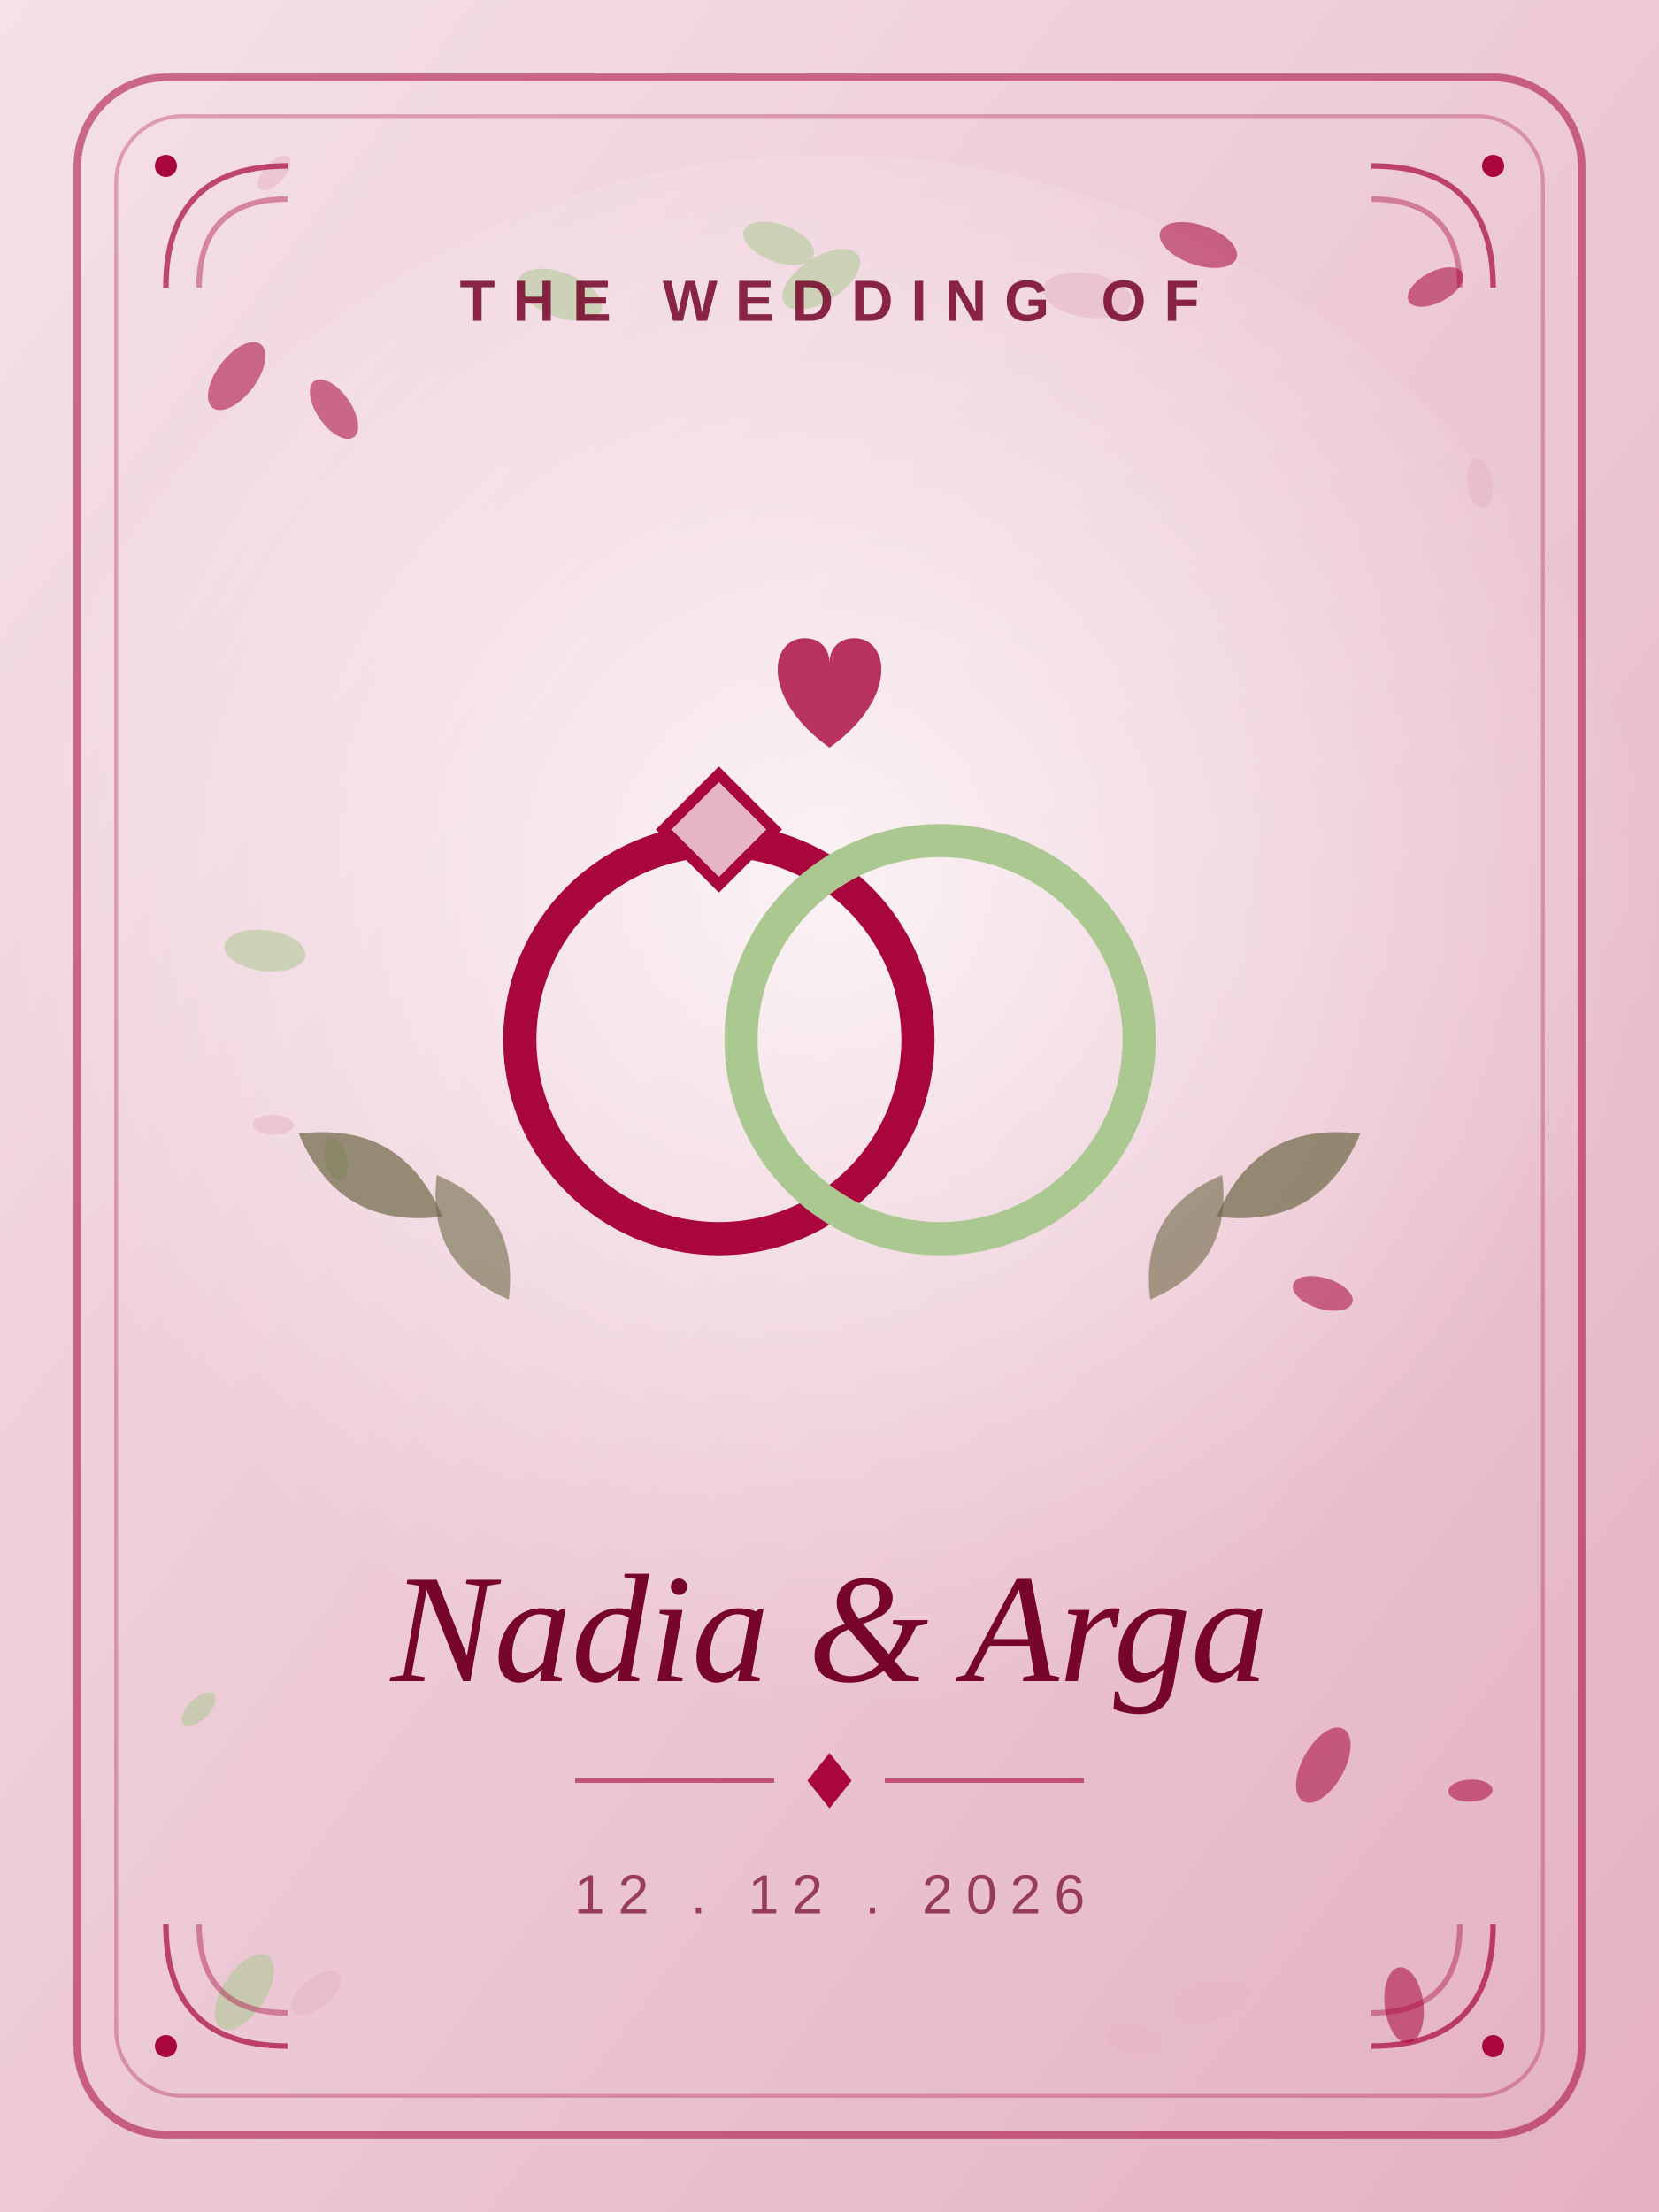
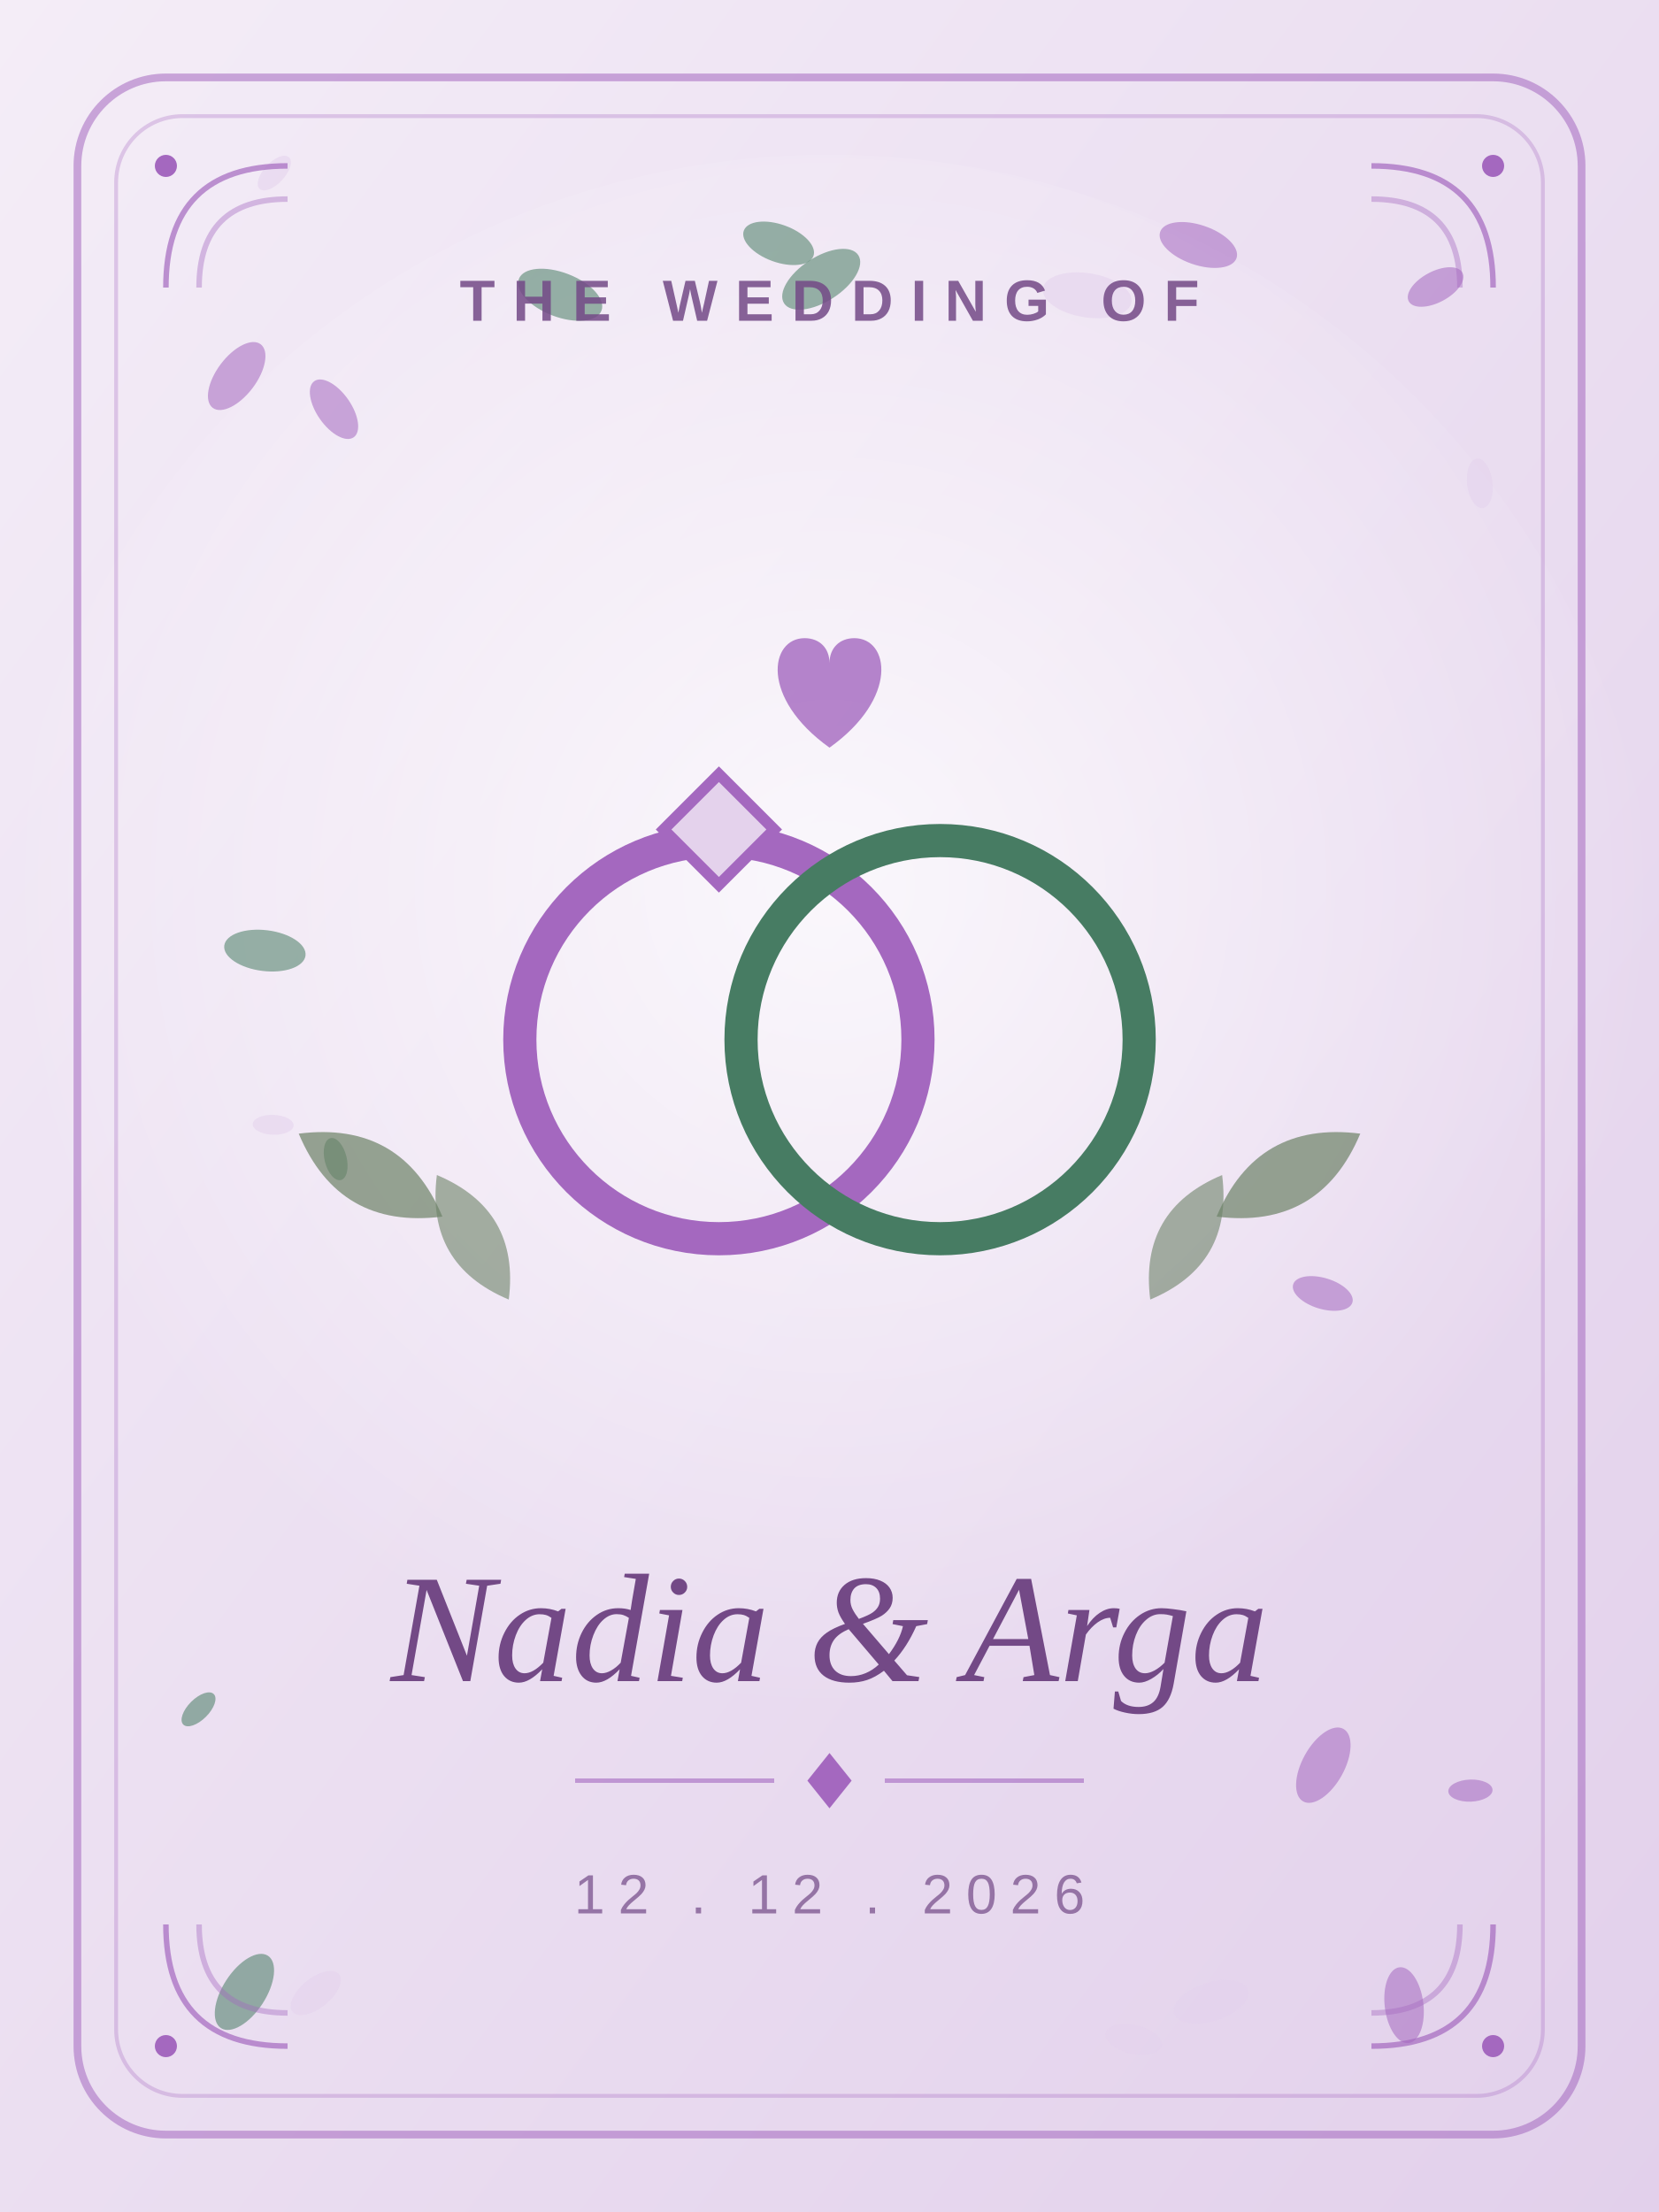
<svg xmlns="http://www.w3.org/2000/svg" viewBox="0 0 300 400" width="600" height="800">
  <defs>
    <linearGradient id="bg" x1="0" y1="0" x2="1" y2="1">
-       <stop offset="0" stop-color="#f5e1e8" />
-       <stop offset="1" stop-color="#e4b1c2" />
+       <stop offset="0" stop-color="#f4edf7" />
+       <stop offset="1" stop-color="#e2d0eb" />
    </linearGradient>
    <radialGradient id="glow" cx="0.5" cy="0.44" r="0.5">
      <stop offset="0" stop-color="#ffffff" stop-opacity="0.75" />
      <stop offset="1" stop-color="#ffffff" stop-opacity="0" />
    </radialGradient>
  </defs>
  <rect width="300" height="400" fill="url(#bg)" />
  <circle cx="150" cy="178" r="150" fill="url(#glow)" />
  <g>
-     <ellipse cx="253.9" cy="362.6" rx="3.5" ry="6.9" fill="#a8063d" fill-opacity="0.55" transform="rotate(173 253.9 362.6)" />
-     <ellipse cx="140.8" cy="44.0" rx="3.4" ry="6.7" fill="#abc891" fill-opacity="0.55" transform="rotate(290 140.8 44.0)" />
-     <ellipse cx="196.6" cy="53.4" rx="4.0" ry="8.1" fill="#e5b4c5" fill-opacity="0.55" transform="rotate(99 196.6 53.4)" />
-     <ellipse cx="259.6" cy="51.9" rx="2.8" ry="5.5" fill="#a8063d" fill-opacity="0.55" transform="rotate(62 259.6 51.9)" />
-     <ellipse cx="44.2" cy="360.2" rx="3.9" ry="7.8" fill="#abc891" fill-opacity="0.55" transform="rotate(33 44.2 360.2)" />
-     <ellipse cx="49.4" cy="203.4" rx="1.8" ry="3.7" fill="#e5b4c5" fill-opacity="0.55" transform="rotate(92 49.4 203.4)" />
-     <ellipse cx="265.9" cy="323.8" rx="2.0" ry="4.0" fill="#a8063d" fill-opacity="0.55" transform="rotate(88 265.9 323.8)" />
-     <ellipse cx="35.9" cy="309.1" rx="1.9" ry="3.9" fill="#abc891" fill-opacity="0.55" transform="rotate(225 35.9 309.1)" />
-     <ellipse cx="49.6" cy="31.3" rx="1.9" ry="3.9" fill="#e5b4c5" fill-opacity="0.55" transform="rotate(43 49.6 31.3)" />
-     <ellipse cx="216.7" cy="44.3" rx="3.6" ry="7.3" fill="#a8063d" fill-opacity="0.55" transform="rotate(289 216.7 44.3)" />
-     <ellipse cx="47.9" cy="171.9" rx="3.7" ry="7.4" fill="#abc891" fill-opacity="0.55" transform="rotate(97 47.9 171.9)" />
-     <ellipse cx="267.6" cy="87.4" rx="2.3" ry="4.5" fill="#e5b4c5" fill-opacity="0.55" transform="rotate(173 267.6 87.4)" />
-     <ellipse cx="239.2" cy="233.9" rx="2.8" ry="5.6" fill="#a8063d" fill-opacity="0.55" transform="rotate(287 239.2 233.9)" />
-     <ellipse cx="148.5" cy="50.5" rx="4.0" ry="8.0" fill="#abc891" fill-opacity="0.55" transform="rotate(57 148.5 50.5)" />
-     <ellipse cx="205.0" cy="368.8" rx="2.6" ry="5.2" fill="#e5b4c5" fill-opacity="0.55" transform="rotate(103 205.0 368.8)" />
-     <ellipse cx="42.8" cy="68.0" rx="3.6" ry="7.2" fill="#a8063d" fill-opacity="0.55" transform="rotate(217 42.8 68.0)" />
-     <ellipse cx="60.7" cy="209.6" rx="2.0" ry="3.9" fill="#abc891" fill-opacity="0.55" transform="rotate(166 60.7 209.6)" />
-     <ellipse cx="57.1" cy="360.4" rx="2.7" ry="5.4" fill="#e5b4c5" fill-opacity="0.55" transform="rotate(51 57.1 360.4)" />
-     <ellipse cx="60.4" cy="74.0" rx="3.1" ry="6.2" fill="#a8063d" fill-opacity="0.55" transform="rotate(325 60.4 74.0)" />
-     <ellipse cx="101.3" cy="53.3" rx="4.0" ry="8.0" fill="#abc891" fill-opacity="0.55" transform="rotate(111 101.3 53.3)" />
-     <ellipse cx="219.0" cy="362.0" rx="3.5" ry="7.0" fill="#e5b4c5" fill-opacity="0.55" transform="rotate(72 219.0 362.0)" />
-     <ellipse cx="239.3" cy="319.2" rx="3.8" ry="7.5" fill="#a8063d" fill-opacity="0.55" transform="rotate(29 239.3 319.2)" />
+     <ellipse cx="253.9" cy="362.6" rx="3.5" ry="6.9" fill="#a468bf" fill-opacity="0.55" transform="rotate(173 253.9 362.6)" />
+     <ellipse cx="140.8" cy="44.0" rx="3.4" ry="6.7" fill="#477c63" fill-opacity="0.55" transform="rotate(290 140.8 44.0)" />
+     <ellipse cx="196.6" cy="53.4" rx="4.0" ry="8.1" fill="#e4d2ec" fill-opacity="0.55" transform="rotate(99 196.6 53.4)" />
+     <ellipse cx="259.6" cy="51.9" rx="2.8" ry="5.5" fill="#a468bf" fill-opacity="0.55" transform="rotate(62 259.6 51.9)" />
+     <ellipse cx="44.2" cy="360.2" rx="3.9" ry="7.8" fill="#477c63" fill-opacity="0.55" transform="rotate(33 44.2 360.2)" />
+     <ellipse cx="49.4" cy="203.4" rx="1.8" ry="3.7" fill="#e4d2ec" fill-opacity="0.55" transform="rotate(92 49.4 203.4)" />
+     <ellipse cx="265.9" cy="323.8" rx="2.0" ry="4.0" fill="#a468bf" fill-opacity="0.55" transform="rotate(88 265.9 323.8)" />
+     <ellipse cx="35.9" cy="309.1" rx="1.9" ry="3.9" fill="#477c63" fill-opacity="0.55" transform="rotate(225 35.9 309.1)" />
+     <ellipse cx="49.6" cy="31.3" rx="1.9" ry="3.9" fill="#e4d2ec" fill-opacity="0.55" transform="rotate(43 49.6 31.3)" />
+     <ellipse cx="216.7" cy="44.3" rx="3.6" ry="7.3" fill="#a468bf" fill-opacity="0.55" transform="rotate(289 216.7 44.3)" />
+     <ellipse cx="47.9" cy="171.9" rx="3.7" ry="7.4" fill="#477c63" fill-opacity="0.55" transform="rotate(97 47.9 171.9)" />
+     <ellipse cx="267.6" cy="87.4" rx="2.3" ry="4.5" fill="#e4d2ec" fill-opacity="0.55" transform="rotate(173 267.6 87.4)" />
+     <ellipse cx="239.2" cy="233.9" rx="2.8" ry="5.6" fill="#a468bf" fill-opacity="0.55" transform="rotate(287 239.2 233.9)" />
+     <ellipse cx="148.5" cy="50.5" rx="4.0" ry="8.0" fill="#477c63" fill-opacity="0.55" transform="rotate(57 148.5 50.5)" />
+     <ellipse cx="205.0" cy="368.8" rx="2.6" ry="5.2" fill="#e4d2ec" fill-opacity="0.55" transform="rotate(103 205.0 368.8)" />
+     <ellipse cx="42.8" cy="68.0" rx="3.6" ry="7.2" fill="#a468bf" fill-opacity="0.55" transform="rotate(217 42.8 68.0)" />
+     <ellipse cx="60.7" cy="209.6" rx="2.0" ry="3.9" fill="#477c63" fill-opacity="0.55" transform="rotate(166 60.7 209.6)" />
+     <ellipse cx="57.1" cy="360.4" rx="2.7" ry="5.4" fill="#e4d2ec" fill-opacity="0.55" transform="rotate(51 57.1 360.4)" />
+     <ellipse cx="60.4" cy="74.0" rx="3.1" ry="6.2" fill="#a468bf" fill-opacity="0.55" transform="rotate(325 60.4 74.0)" />
+     <ellipse cx="101.3" cy="53.3" rx="4.0" ry="8.0" fill="#477c63" fill-opacity="0.55" transform="rotate(111 101.3 53.3)" />
+     <ellipse cx="219.0" cy="362.0" rx="3.5" ry="7.0" fill="#e4d2ec" fill-opacity="0.55" transform="rotate(72 219.0 362.0)" />
+     <ellipse cx="239.3" cy="319.2" rx="3.8" ry="7.5" fill="#a468bf" fill-opacity="0.55" transform="rotate(29 239.3 319.2)" />
  </g>
-   <rect x="14" y="14" width="272" height="372" rx="16" fill="none" stroke="#a8063d" stroke-opacity="0.55" stroke-width="1.4" />
-   <rect x="21" y="21" width="258" height="358" rx="12" fill="none" stroke="#a8063d" stroke-opacity="0.3" stroke-width="0.7" />
-   <g transform="translate(30 30) rotate(0)" fill="none" stroke="#a8063d" stroke-width="1" stroke-opacity="0.7">
+   <rect x="14" y="14" width="272" height="372" rx="16" fill="none" stroke="#a468bf" stroke-opacity="0.55" stroke-width="1.4" />
+   <rect x="21" y="21" width="258" height="358" rx="12" fill="none" stroke="#a468bf" stroke-opacity="0.3" stroke-width="0.7" />
+   <g transform="translate(30 30) rotate(0)" fill="none" stroke="#a468bf" stroke-width="1" stroke-opacity="0.7">
    <path d="M0 22 Q0 0 22 0" />
    <path d="M6 22 Q6 6 22 6" stroke-opacity="0.4" />
-     <circle cx="0" cy="0" r="2" fill="#a8063d" stroke="none" />
+     <circle cx="0" cy="0" r="2" fill="#a468bf" stroke="none" />
  </g>
-   <g transform="translate(270 30) rotate(90)" fill="none" stroke="#a8063d" stroke-width="1" stroke-opacity="0.7">
+   <g transform="translate(270 30) rotate(90)" fill="none" stroke="#a468bf" stroke-width="1" stroke-opacity="0.7">
    <path d="M0 22 Q0 0 22 0" />
    <path d="M6 22 Q6 6 22 6" stroke-opacity="0.4" />
-     <circle cx="0" cy="0" r="2" fill="#a8063d" stroke="none" />
+     <circle cx="0" cy="0" r="2" fill="#a468bf" stroke="none" />
  </g>
-   <g transform="translate(270 370) rotate(180)" fill="none" stroke="#a8063d" stroke-width="1" stroke-opacity="0.7">
+   <g transform="translate(270 370) rotate(180)" fill="none" stroke="#a468bf" stroke-width="1" stroke-opacity="0.7">
    <path d="M0 22 Q0 0 22 0" />
    <path d="M6 22 Q6 6 22 6" stroke-opacity="0.4" />
-     <circle cx="0" cy="0" r="2" fill="#a8063d" stroke="none" />
+     <circle cx="0" cy="0" r="2" fill="#a468bf" stroke="none" />
  </g>
-   <g transform="translate(30 370) rotate(270)" fill="none" stroke="#a8063d" stroke-width="1" stroke-opacity="0.7">
+   <g transform="translate(30 370) rotate(270)" fill="none" stroke="#a468bf" stroke-width="1" stroke-opacity="0.7">
    <path d="M0 22 Q0 0 22 0" />
    <path d="M6 22 Q6 6 22 6" stroke-opacity="0.4" />
-     <circle cx="0" cy="0" r="2" fill="#a8063d" stroke="none" />
+     <circle cx="0" cy="0" r="2" fill="#a468bf" stroke="none" />
  </g>
-   <text x="150" y="58" text-anchor="middle" font-family="'Helvetica Neue', Arial, sans-serif" font-size="10.5" font-weight="600" letter-spacing="3.2" fill="#76042b" fill-opacity="0.85">THE WEDDING OF</text>
+   <text x="150" y="58" text-anchor="middle" font-family="'Helvetica Neue', Arial, sans-serif" font-size="10.5" font-weight="600" letter-spacing="3.2" fill="#734986" fill-opacity="0.85">THE WEDDING OF</text>
  <g transform="translate(150 180)">
-     <path d="M0 0 Q11.4 -15 0 -30 Q-11.4 -15 0 0 Z" fill="#6e6947" fill-opacity="0.7" transform="translate(-70 40) rotate(-60)" />
-     <path d="M0 0 Q9.88 -13 0 -26 Q-9.88 -13 0 0 Z" fill="#6e6947" fill-opacity="0.6" transform="translate(-58 55) rotate(-30)" />
-     <path d="M0 0 Q11.4 -15 0 -30 Q-11.4 -15 0 0 Z" fill="#6e6947" fill-opacity="0.7" transform="translate(70 40) rotate(60)" />
-     <path d="M0 0 Q9.88 -13 0 -26 Q-9.88 -13 0 0 Z" fill="#6e6947" fill-opacity="0.6" transform="translate(58 55) rotate(30)" />
-     <circle cx="-20" cy="8" r="36" fill="none" stroke="#a8063d" stroke-width="6" />
-     <circle cx="20" cy="8" r="36" fill="none" stroke="#abc891" stroke-width="6" />
-     <path d="M-20 -40 L-10 -30 L-20 -20 L-30 -30 Z" fill="#e5b4c5" stroke="#a8063d" stroke-width="2" />
-     <path d="M0 8 C-14 -2 -12 -14 -5 -14 C-2 -14 0 -12 0 -9 C0 -12 2 -14 5 -14 C12 -14 14 -2 0 8 Z" fill="#a8063d" fill-opacity="0.8" transform="translate(0 -52) scale(0.9)" />
+     <path d="M0 0 Q11.4 -15 0 -30 Q-11.4 -15 0 0 Z" fill="#6d8267" fill-opacity="0.7" transform="translate(-70 40) rotate(-60)" />
+     <path d="M0 0 Q9.88 -13 0 -26 Q-9.88 -13 0 0 Z" fill="#6d8267" fill-opacity="0.6" transform="translate(-58 55) rotate(-30)" />
+     <path d="M0 0 Q11.4 -15 0 -30 Q-11.4 -15 0 0 Z" fill="#6d8267" fill-opacity="0.7" transform="translate(70 40) rotate(60)" />
+     <path d="M0 0 Q9.88 -13 0 -26 Q-9.88 -13 0 0 Z" fill="#6d8267" fill-opacity="0.6" transform="translate(58 55) rotate(30)" />
+     <circle cx="-20" cy="8" r="36" fill="none" stroke="#a468bf" stroke-width="6" />
+     <circle cx="20" cy="8" r="36" fill="none" stroke="#477c63" stroke-width="6" />
+     <path d="M-20 -40 L-10 -30 L-20 -20 L-30 -30 Z" fill="#e4d2ec" stroke="#a468bf" stroke-width="2" />
+     <path d="M0 8 C-14 -2 -12 -14 -5 -14 C-2 -14 0 -12 0 -9 C0 -12 2 -14 5 -14 C12 -14 14 -2 0 8 Z" fill="#a468bf" fill-opacity="0.8" transform="translate(0 -52) scale(0.9)" />
  </g>
-   <text x="150" y="304" text-anchor="middle" font-family="Georgia, 'Times New Roman', serif" font-style="italic" font-size="28" fill="#76042b">Nadia &amp; Arga</text>
-   <g fill="#a8063d" stroke="#a8063d">
+   <text x="150" y="304" text-anchor="middle" font-family="Georgia, 'Times New Roman', serif" font-style="italic" font-size="28" fill="#734986">Nadia &amp; Arga</text>
+   <g fill="#a468bf" stroke="#a468bf">
    <line x1="104" y1="322" x2="140" y2="322" stroke-width="0.8" stroke-opacity="0.6" />
    <line x1="160" y1="322" x2="196" y2="322" stroke-width="0.8" stroke-opacity="0.6" />
    <path d="M150 317 L154 322 L150 327 L146 322 Z" stroke="none" />
  </g>
-   <text x="150" y="346" text-anchor="middle" font-family="'Helvetica Neue', Arial, sans-serif" font-size="10" letter-spacing="2.4" fill="#76042b" fill-opacity="0.7">12 . 12 . 2026</text>
+   <text x="150" y="346" text-anchor="middle" font-family="'Helvetica Neue', Arial, sans-serif" font-size="10" letter-spacing="2.4" fill="#734986" fill-opacity="0.7">12 . 12 . 2026</text>
</svg>
